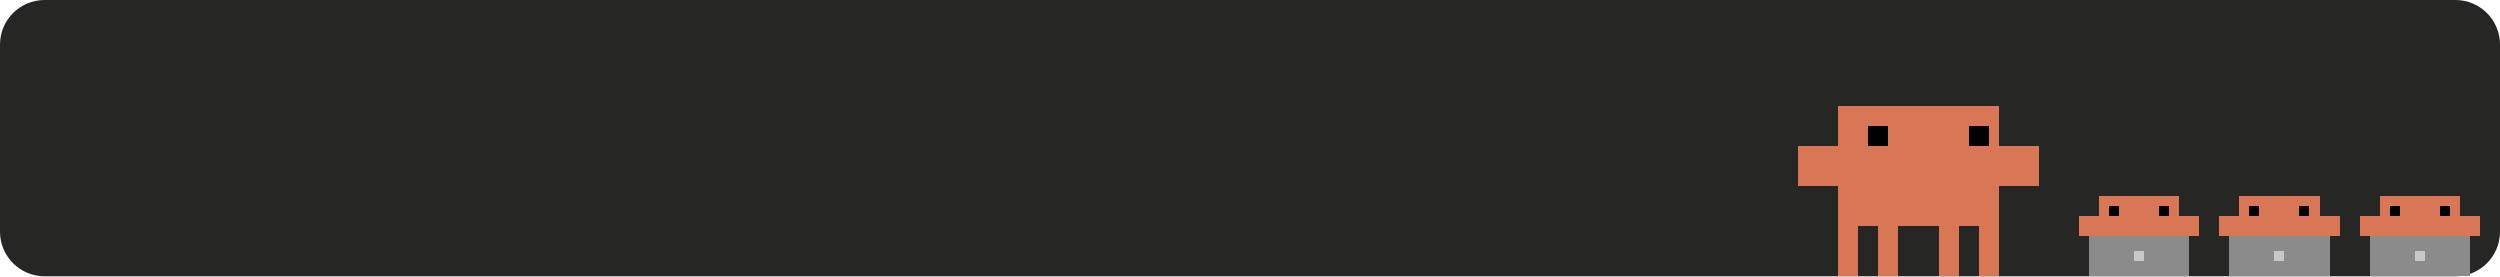
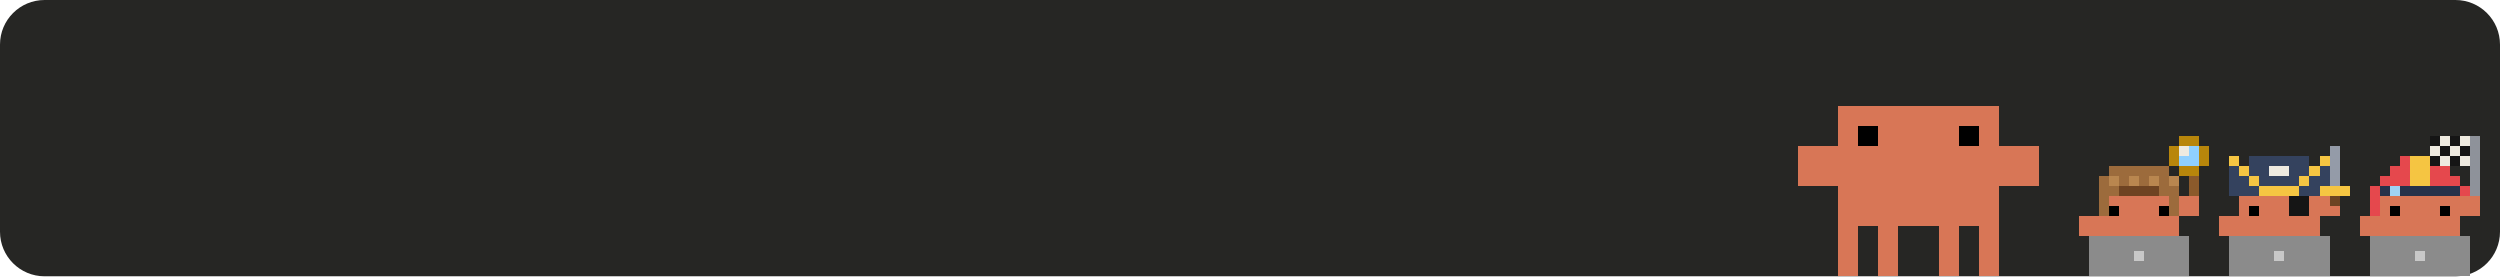
<svg xmlns="http://www.w3.org/2000/svg" width="561" height="62" viewBox="0 0 561 62">
  <rect width="561" height="62" rx="10" fill="#262624" />
  <svg width="100%" height="100%" shape-rendering="crispEdges">
    <svg x="100%" y="10.25" width="76.5" height="51.75" viewBox="0 0 34 23" overflow="visible">
-       <rect x="-12" y="15" width="8" height="2" fill="#D87656" />
-       <rect x="-11" y="16" width="1" height="1" fill="#000000" />
-       <rect x="-6" y="16" width="1" height="1" fill="#000000" />
+       <path fill="#D87656" d="M-12 15h8v2h-8z" />
+       <path fill="#000000" d="M-11 16h1v1h-1zM-6 16h1v1h-1z" />
      <g>
-         <rect x="-14" y="17" width="12" height="2" fill="#D87656" />
-         <animateTransform attributeName="transform" type="translate" values="0 0;0 -0.6" dur="0.32s" begin="-1.5s" calcMode="discrete" repeatCount="indefinite" />
+         <path fill="#D87656" d="M-14 17h10v2h-10z" />
+         <animateTransform attributeName="transform" type="translate" values="0 0;0 -0.6" dur="0.32s" begin="-3s" calcMode="discrete" repeatCount="indefinite" />
      </g>
-       <rect x="-12" y="19" width="8" height="2" fill="#D87656" />
-       <rect x="-12" y="21" width="1" height="2" fill="#D87656" />
-       <rect x="-10" y="21" width="1" height="2" fill="#D87656" />
-       <rect x="-7" y="21" width="1" height="2" fill="#D87656" />
-       <rect x="-5" y="21" width="1" height="2" fill="#D87656" />
-       <rect x="-13" y="19" width="10" height="4" fill="#8b8b8b" />
-       <rect x="-8.5" y="20.5" width="1" height="1" fill="#c8c8c8" />
-       <rect x="-26" y="15" width="8" height="2" fill="#D87656" />
-       <rect x="-25" y="16" width="1" height="1" fill="#000000" />
-       <rect x="-20" y="16" width="1" height="1" fill="#000000" />
+       <path fill="#D87656" d="M-4 15h2v2h-2zM-12 19h8v2h-8zM-12 21h1v2h-1zM-10 21h1v2h-1zM-7 21h1v2h-1zM-5 21h1v2h-1z" />
+       <path fill="#8b8b8b" d="M-13 19h10v4h-10z" />
+       <path fill="#c8c8c8" d="M-8.5 20.5h1v1h-1z" />
+       <path fill="#e5484d" d="M-10 11h4v1h-4zM-11 12h6v1h-6zM-12 13h8v1h-8zM-13 14h1v3h-1zM-4 14h1v1h-1z" />
+       <path fill="#f5c542" d="M-9 11h2v3h-2z" />
+       <path fill="#27324a" d="M-12 14h8v1h-8z" />
+       <path fill="#9fd3f5" d="M-11 14h1v1h-1z" />
+       <path fill="#8e929a" d="M-3 9h1v6h-1z" />
+       <rect x="-7" y="9" width="4" height="3" fill="#eeeae0">
+         <animate attributeName="fill" values="#eeeae0;#151515" dur="1.2s" begin="-3s" calcMode="discrete" repeatCount="indefinite" />
+       </rect>
+       <path fill="#151515" d="M-7 9h1v1h-1zM-5 9h1v1h-1zM-6 10h1v1h-1zM-4 10h1v1h-1zM-7 11h1v1h-1zM-5 11h1v1h-1z">
+         <animate attributeName="fill" values="#151515;#eeeae0" dur="1.2s" begin="-3s" calcMode="discrete" repeatCount="indefinite" />
+       </path>
+       <path fill="#D87656" d="M-26 15h8v2h-8z" />
+       <path fill="#000000" d="M-25 16h1v1h-1zM-20 16h1v1h-1z" />
      <g>
-         <rect x="-28" y="17" width="12" height="2" fill="#D87656" />
-         <animateTransform attributeName="transform" type="translate" values="0 0;0 -0.6" dur="0.32s" begin="-1.61s" calcMode="discrete" repeatCount="indefinite" />
+         <path fill="#D87656" d="M-28 17h10v2h-10z" />
+         <animateTransform attributeName="transform" type="translate" values="0 0;0 -0.6" dur="0.32s" begin="-3.11s" calcMode="discrete" repeatCount="indefinite" />
      </g>
-       <rect x="-26" y="19" width="8" height="2" fill="#D87656" />
-       <rect x="-26" y="21" width="1" height="2" fill="#D87656" />
-       <rect x="-24" y="21" width="1" height="2" fill="#D87656" />
-       <rect x="-21" y="21" width="1" height="2" fill="#D87656" />
-       <rect x="-19" y="21" width="1" height="2" fill="#D87656" />
-       <rect x="-27" y="19" width="10" height="4" fill="#8b8b8b" />
-       <rect x="-22.5" y="20.5" width="1" height="1" fill="#c8c8c8" />
-       <rect x="-40" y="15" width="8" height="2" fill="#D87656" />
-       <rect x="-39" y="16" width="1" height="1" fill="#000000" />
-       <rect x="-34" y="16" width="1" height="1" fill="#000000" />
+       <path fill="#D87656" d="M-18 15h2v2h-2zM-26 19h8v2h-8zM-26 21h1v2h-1zM-24 21h1v2h-1zM-21 21h1v2h-1zM-19 21h1v2h-1z" />
+       <path fill="#8b8b8b" d="M-27 19h10v4h-10z" />
+       <path fill="#c8c8c8" d="M-22.5 20.5h1v1h-1z" />
+       <path fill="#34425e" d="M-25 11h6v1h-6zM-27 12h10v3h-10z" />
+       <path fill="#eeeae0" d="M-23 12h2v1h-2z" />
+       <path fill="#f5c542" d="M-27 11h1v1h-1zM-18 11h1v1h-1zM-26 12h1v1h-1zM-19 12h1v1h-1zM-25 13h1v1h-1zM-20 13h1v1h-1zM-24 14h1v1h-1zM-23 14h1v1h-1zM-22 14h1v1h-1zM-21 14h1v1h-1z" />
+       <path fill="#151515" d="M-21 15h2v2h-2z" />
      <g>
-         <rect x="-42" y="17" width="12" height="2" fill="#D87656" />
-         <animateTransform attributeName="transform" type="translate" values="0 0;0 -0.6" dur="0.32s" begin="-1.72s" calcMode="discrete" repeatCount="indefinite" />
+         <path fill="#949ba8" d="M-17 10h1v4h-1z" />
+         <path fill="#f5c542" d="M-18 14h3v1h-3z" />
+         <path fill="#6b4423" d="M-17 15h1v1h-1z" />
+         <animateTransform attributeName="transform" type="translate" values="0 0;0 0;0 -1;0 0" dur="1.6s" begin="-3.11s" calcMode="discrete" repeatCount="indefinite" />
      </g>
-       <rect x="-40" y="19" width="8" height="2" fill="#D87656" />
-       <rect x="-40" y="21" width="1" height="2" fill="#D87656" />
-       <rect x="-38" y="21" width="1" height="2" fill="#D87656" />
-       <rect x="-35" y="21" width="1" height="2" fill="#D87656" />
-       <rect x="-33" y="21" width="1" height="2" fill="#D87656" />
-       <rect x="-41" y="19" width="10" height="4" fill="#8b8b8b" />
-       <rect x="-36.5" y="20.5" width="1" height="1" fill="#c8c8c8" />
+       <path fill="#D87656" d="M-40 15h8v2h-8z" />
+       <path fill="#000000" d="M-39 16h1v1h-1zM-34 16h1v1h-1z" />
+       <g>
+         <path fill="#D87656" d="M-42 17h10v2h-10z" />
+         <animateTransform attributeName="transform" type="translate" values="0 0;0 -0.6" dur="0.32s" begin="-3.22s" calcMode="discrete" repeatCount="indefinite" />
+       </g>
+       <path fill="#D87656" d="M-32 15h2v2h-2zM-40 19h8v2h-8zM-40 21h1v2h-1zM-38 21h1v2h-1zM-35 21h1v2h-1zM-33 21h1v2h-1z" />
+       <path fill="#8b8b8b" d="M-41 19h10v4h-10z" />
+       <path fill="#c8c8c8" d="M-36.5 20.5h1v1h-1z" />
+       <path fill="#9c6b3c" d="M-39 12h6v1h-6zM-40 13h8v2h-8zM-40 15h1v2h-1zM-33 15h1v2h-1z" />
+       <path fill="#b9864f" d="M-39 13h1v1h-1zM-37 13h1v1h-1zM-35 13h1v1h-1zM-33 13h1v1h-1z" />
+       <path fill="#6e4322" d="M-38 14h4v1h-4z" />
+       <g>
+         <path fill="#b8860b" d="M-32 9h2v1h-2zM-32 12h2v1h-2zM-33 10h1v2h-1zM-30 10h1v2h-1z" />
+         <path fill="#8fd0ff" d="M-32 10h2v2h-2z" />
+         <path fill="#eeeae0" d="M-32 10h1v1h-1z" />
+         <path fill="#8b5a2b" d="M-31 13h1v2h-1z" />
+         <animateTransform attributeName="transform" type="translate" values="0 0;1 0;1 1;0 1" dur="1.6s" begin="-3.22s" calcMode="discrete" repeatCount="indefinite" />
+       </g>
    </svg>
    <defs>
      <g id="clawd-sprite">
        <g transform="scale(2.25)">
          <g transform="translate(-80 0)">
-             <animateTransform attributeName="transform" type="translate" values="-80 0;-80 0;-129 0;-129 0;-211.6 0;-211.6 0;-105.2 0;-105.2 0;-80 0" keyTimes="0;0.089;0.195;0.309;0.489;0.615;0.846;0.945;1" dur="38.625s" begin="-1.5s" calcMode="linear" repeatCount="indefinite" />
+             <animateTransform attributeName="transform" type="translate" values="-80 0;-80 0;-217.2 0;-217.2 0;-124.8 0;-124.8 0;-204.6 0;-204.6 0;-80 0" keyTimes="0;0.051;0.289;0.361;0.521;0.577;0.715;0.784;1" dur="62.335s" begin="-3s" calcMode="linear" repeatCount="indefinite" />
            <g>
              <g visibility="visible">
-                 <animate attributeName="visibility" values="visible" keyTimes="0" dur="38.625s" begin="-1.5s" calcMode="discrete" repeatCount="indefinite" />
+                 <animate attributeName="visibility" values="visible" keyTimes="0" dur="62.335s" begin="-3s" calcMode="discrete" repeatCount="indefinite" />
                <g transform="translate(0 0)">
-                   <animateTransform attributeName="transform" type="translate" values="0 0" keyTimes="0" dur="38.625s" begin="-1.5s" calcMode="discrete" repeatCount="indefinite" />
+                   <animateTransform attributeName="transform" type="translate" values="0 0" keyTimes="0" dur="62.335s" begin="-3s" calcMode="discrete" repeatCount="indefinite" />
                  <g transform="translate(0 0)">
-                     <animateTransform attributeName="transform" type="translate" values="0 0;0 -1;0 0;0 -1;0 0;0 -1;0 0;0 -1;0 0;0 -1;0 0;0 -1;0 0;0 -1;0 0;0 -1;0 0;0 -1;0 0;0 -1;0 0;0 -1;0 0;0 -1;0 0;0 -1;0 0;0 -1;0 0;0 -1;0 0;0 -1;0 0;0 -1;0 0;0 -1;0 0;0 -1;0 0;0 -1;0 0;0 -1;0 0;0 -1;0 0;0 -1;0 0;0 -1;0 0;0 -1;0 0;0 -1;0 0;0 -1;0 0;0 -1;0 0;0 -1;0 0;0 -1;0 0;0 -1;0 0;0 -1;0 0;0 -1;0 0;0 -1;0 0;0 -1;0 0;0 -1;0 0;0 -1;0 0;0 -1;0 0;0 -1;0 0;0 -1;0 0;0 -1;0 0;0 -1;0 0;0 -1;0 0;0 -1;0 0;0 -1;0 0;0 -1;0 0;0 -1;0 0;0 -1;0 0;0 -1;0 0;0 -1;0 0;0 -1;0 0;0 -1;0 0;0 -1;0 0;0 -1;0 0;0 -1;0 0;0 -1;0 0;0 -1;0 0;0 -1;0 0;0 -1;0 0;0 -1;0 0;0 -1;0 0;0 -1;0 0;0 -1;0 0" keyTimes="0;0.089;0.093;0.098;0.103;0.107;0.112;0.117;0.121;0.126;0.131;0.135;0.14;0.145;0.149;0.154;0.159;0.163;0.168;0.173;0.177;0.182;0.187;0.191;0.195;0.309;0.314;0.319;0.323;0.328;0.333;0.337;0.342;0.347;0.351;0.356;0.361;0.365;0.37;0.374;0.379;0.384;0.388;0.393;0.398;0.402;0.407;0.412;0.416;0.421;0.426;0.43;0.435;0.44;0.444;0.449;0.454;0.458;0.463;0.468;0.472;0.477;0.482;0.486;0.489;0.615;0.619;0.624;0.629;0.633;0.638;0.643;0.647;0.652;0.657;0.661;0.666;0.67;0.675;0.68;0.684;0.689;0.694;0.698;0.703;0.708;0.712;0.717;0.722;0.726;0.731;0.736;0.74;0.745;0.75;0.754;0.759;0.764;0.768;0.773;0.778;0.782;0.787;0.792;0.796;0.801;0.806;0.81;0.815;0.82;0.824;0.829;0.834;0.838;0.843;0.945;0.95;0.955;0.959;0.964;0.969;0.973;0.978;0.983;0.987;0.992;0.997" dur="38.625s" begin="-1.5s" calcMode="discrete" repeatCount="indefinite" />
+                     <animateTransform attributeName="transform" type="translate" values="0 0;0 -1;0 0;0 -1;0 0;0 -1;0 0;0 -1;0 0;0 -1;0 0;0 -1;0 0;0 -1;0 0;0 -1;0 0;0 -1;0 0;0 -1;0 0;0 -1;0 0;0 -1;0 0;0 -1;0 0;0 -1;0 0;0 -1;0 0;0 -1;0 0;0 -1;0 0;0 -1;0 0;0 -1;0 0;0 -1;0 0;0 -1;0 0;0 -1;0 0;0 -1;0 0;0 -1;0 0;0 -1;0 0;0 -1;0 0;0 -1;0 0;0 -1;0 0;0 -1;0 0;0 -1;0 0;0 -1;0 0;0 -1;0 0;0 -1;0 0;0 -1;0 0;0 -1;0 0;0 -1;0 0;0 -1;0 0;0 -1;0 0;0 -1;0 0;0 -1;0 0;0 -1;0 0;0 -1;0 0;0 -1;0 0;0 -1;0 0;0 -1;0 0;0 -1;0 0;0 -1;0 0;0 -1;0 0;0 -1;0 0;0 -1;0 0;0 -1;0 0;0 -1;0 0;0 -1;0 0;0 -1;0 0;0 -1;0 0;0 -1;0 0;0 -1;0 0;0 -1;0 0;0 -1;0 0;0 -1;0 0;0 -1;0 0;0 -1;0 0;0 -1;0 0;0 -1;0 0;0 -1;0 0;0 -1;0 0;0 -1;0 0;0 -1;0 0;0 -1;0 0;0 -1;0 0;0 -1;0 0;0 -1;0 0;0 -1;0 0;0 -1;0 0;0 -1;0 0;0 -1;0 0;0 -1;0 0;0 -1;0 0;0 -1;0 0;0 -1;0 0;0 -1;0 0;0 -1;0 0;0 -1;0 0;0 -1;0 0;0 -1;0 0;0 -1;0 0;0 -1;0 0;0 -1;0 0;0 -1;0 0;0 -1;0 0;0 -1;0 0;0 -1;0 0;0 -1;0 0;0 -1;0 0;0 -1;0 0;0 -1;0 0;0 -1;0 0;0 -1;0 0;0 -1;0 0;0 -1;0 0;0 -1;0 0;0 -1;0 0;0 -1;0 0;0 -1;0 0;0 -1;0 0;0 -1;0 0;0 -1;0 0;0 -1;0 0;0 -1;0 0;0 -1;0 0;0 -1;0 0;0 -1;0 0;0 -1;0 0;0 -1;0 0;0 -1;0 0;0 -1;0 0;0 -1;0 0;0 -1;0 0;0 -1;0 0;0 -1;0 0;0 -1;0 0;0 -1;0 0;0 -1;0 0;0 -1;0 0;0 -1;0 0;0 -1;0 0;0 -1;0 0;0 -1;0 0;0 -1;0 0;0 -1;0 0;0 -1;0 0;0 -1" keyTimes="0;0.051;0.054;0.057;0.06;0.063;0.065;0.068;0.071;0.074;0.077;0.08;0.083;0.086;0.089;0.091;0.094;0.097;0.1;0.103;0.106;0.109;0.112;0.115;0.117;0.12;0.123;0.126;0.129;0.132;0.135;0.138;0.141;0.143;0.146;0.149;0.152;0.155;0.158;0.161;0.164;0.167;0.169;0.172;0.175;0.178;0.181;0.184;0.187;0.19;0.193;0.195;0.198;0.201;0.204;0.207;0.21;0.213;0.216;0.219;0.221;0.224;0.227;0.23;0.233;0.236;0.239;0.242;0.245;0.247;0.25;0.253;0.256;0.259;0.262;0.265;0.268;0.271;0.273;0.276;0.279;0.282;0.285;0.288;0.289;0.361;0.363;0.366;0.369;0.372;0.375;0.378;0.381;0.384;0.387;0.389;0.392;0.395;0.398;0.401;0.404;0.407;0.41;0.413;0.415;0.418;0.421;0.424;0.427;0.43;0.433;0.436;0.439;0.441;0.444;0.447;0.45;0.453;0.456;0.459;0.462;0.465;0.467;0.47;0.473;0.476;0.479;0.482;0.485;0.488;0.491;0.493;0.496;0.499;0.502;0.505;0.508;0.511;0.514;0.517;0.519;0.577;0.579;0.582;0.585;0.588;0.591;0.594;0.597;0.6;0.603;0.605;0.608;0.611;0.614;0.617;0.62;0.623;0.626;0.629;0.631;0.634;0.637;0.64;0.643;0.646;0.649;0.652;0.655;0.657;0.66;0.663;0.666;0.669;0.672;0.675;0.678;0.681;0.683;0.686;0.689;0.692;0.695;0.698;0.701;0.704;0.707;0.709;0.712;0.784;0.787;0.79;0.793;0.796;0.799;0.801;0.804;0.807;0.81;0.813;0.816;0.819;0.822;0.825;0.827;0.83;0.833;0.836;0.839;0.842;0.845;0.848;0.851;0.853;0.856;0.859;0.862;0.865;0.868;0.871;0.874;0.877;0.879;0.882;0.885;0.888;0.891;0.894;0.897;0.9;0.903;0.905;0.908;0.911;0.914;0.917;0.92;0.923;0.926;0.929;0.931;0.934;0.937;0.94;0.943;0.946;0.949;0.952;0.955;0.957;0.96;0.963;0.966;0.969;0.972;0.975;0.978;0.981;0.983;0.986;0.989;0.992;0.995;0.998" dur="62.335s" begin="-3s" calcMode="discrete" repeatCount="indefinite" />
                    <rect x="14" y="17" width="2" height="6" fill="#D87656" />
                    <rect x="24" y="17" width="2" height="6" fill="#D87656" />
                  </g>
                  <g transform="translate(0 0)">
-                     <animateTransform attributeName="transform" type="translate" values="0 0;0 -1;0 0;0 -1;0 0;0 -1;0 0;0 -1;0 0;0 -1;0 0;0 -1;0 0;0 -1;0 0;0 -1;0 0;0 -1;0 0;0 -1;0 0;0 -1;0 0;0 -1;0 0;0 -1;0 0;0 -1;0 0;0 -1;0 0;0 -1;0 0;0 -1;0 0;0 -1;0 0;0 -1;0 0;0 -1;0 0;0 -1;0 0;0 -1;0 0;0 -1;0 0;0 -1;0 0;0 -1;0 0;0 -1;0 0;0 -1;0 0;0 -1;0 0;0 -1;0 0;0 -1;0 0;0 -1;0 0;0 -1;0 0;0 -1;0 0;0 -1;0 0;0 -1;0 0;0 -1;0 0;0 -1;0 0;0 -1;0 0;0 -1;0 0;0 -1;0 0;0 -1;0 0;0 -1;0 0;0 -1;0 0;0 -1;0 0;0 -1;0 0;0 -1;0 0;0 -1;0 0;0 -1;0 0;0 -1;0 0;0 -1;0 0;0 -1;0 0;0 -1;0 0;0 -1;0 0;0 -1;0 0;0 -1;0 0;0 -1;0 0;0 -1;0 0;0 -1;0 0;0 -1;0 0;0 -1;0 0;0 -1" keyTimes="0;0.093;0.098;0.103;0.107;0.112;0.117;0.121;0.126;0.131;0.135;0.14;0.145;0.149;0.154;0.159;0.163;0.168;0.173;0.177;0.182;0.187;0.191;0.314;0.319;0.323;0.328;0.333;0.337;0.342;0.347;0.351;0.356;0.361;0.365;0.37;0.374;0.379;0.384;0.388;0.393;0.398;0.402;0.407;0.412;0.416;0.421;0.426;0.43;0.435;0.44;0.444;0.449;0.454;0.458;0.463;0.468;0.472;0.477;0.482;0.486;0.619;0.624;0.629;0.633;0.638;0.643;0.647;0.652;0.657;0.661;0.666;0.67;0.675;0.68;0.684;0.689;0.694;0.698;0.703;0.708;0.712;0.717;0.722;0.726;0.731;0.736;0.74;0.745;0.75;0.754;0.759;0.764;0.768;0.773;0.778;0.782;0.787;0.792;0.796;0.801;0.806;0.81;0.815;0.82;0.824;0.829;0.834;0.838;0.843;0.846;0.95;0.955;0.959;0.964;0.969;0.973;0.978;0.983;0.987;0.992;0.997" dur="38.625s" begin="-1.5s" calcMode="discrete" repeatCount="indefinite" />
+                     <animateTransform attributeName="transform" type="translate" values="0 0;0 -1;0 0;0 -1;0 0;0 -1;0 0;0 -1;0 0;0 -1;0 0;0 -1;0 0;0 -1;0 0;0 -1;0 0;0 -1;0 0;0 -1;0 0;0 -1;0 0;0 -1;0 0;0 -1;0 0;0 -1;0 0;0 -1;0 0;0 -1;0 0;0 -1;0 0;0 -1;0 0;0 -1;0 0;0 -1;0 0;0 -1;0 0;0 -1;0 0;0 -1;0 0;0 -1;0 0;0 -1;0 0;0 -1;0 0;0 -1;0 0;0 -1;0 0;0 -1;0 0;0 -1;0 0;0 -1;0 0;0 -1;0 0;0 -1;0 0;0 -1;0 0;0 -1;0 0;0 -1;0 0;0 -1;0 0;0 -1;0 0;0 -1;0 0;0 -1;0 0;0 -1;0 0;0 -1;0 0;0 -1;0 0;0 -1;0 0;0 -1;0 0;0 -1;0 0;0 -1;0 0;0 -1;0 0;0 -1;0 0;0 -1;0 0;0 -1;0 0;0 -1;0 0;0 -1;0 0;0 -1;0 0;0 -1;0 0;0 -1;0 0;0 -1;0 0;0 -1;0 0;0 -1;0 0;0 -1;0 0;0 -1;0 0;0 -1;0 0;0 -1;0 0;0 -1;0 0;0 -1;0 0;0 -1;0 0;0 -1;0 0;0 -1;0 0;0 -1;0 0;0 -1;0 0;0 -1;0 0;0 -1;0 0;0 -1;0 0;0 -1;0 0;0 -1;0 0;0 -1;0 0;0 -1;0 0;0 -1;0 0;0 -1;0 0;0 -1;0 0;0 -1;0 0;0 -1;0 0;0 -1;0 0;0 -1;0 0;0 -1;0 0;0 -1;0 0;0 -1;0 0;0 -1;0 0;0 -1;0 0;0 -1;0 0;0 -1;0 0;0 -1;0 0;0 -1;0 0;0 -1;0 0;0 -1;0 0;0 -1;0 0;0 -1;0 0;0 -1;0 0;0 -1;0 0;0 -1;0 0;0 -1;0 0;0 -1;0 0;0 -1;0 0;0 -1;0 0;0 -1;0 0;0 -1;0 0;0 -1;0 0;0 -1;0 0;0 -1;0 0;0 -1;0 0;0 -1;0 0;0 -1;0 0;0 -1;0 0;0 -1;0 0;0 -1;0 0;0 -1;0 0;0 -1;0 0;0 -1;0 0;0 -1;0 0;0 -1;0 0;0 -1;0 0;0 -1;0 0;0 -1;0 0;0 -1;0 0;0 -1;0 0;0 -1;0 0;0 -1;0 0;0 -1;0 0;0 -1;0 0;0 -1;0 0" keyTimes="0;0.054;0.057;0.06;0.063;0.065;0.068;0.071;0.074;0.077;0.08;0.083;0.086;0.089;0.091;0.094;0.097;0.1;0.103;0.106;0.109;0.112;0.115;0.117;0.12;0.123;0.126;0.129;0.132;0.135;0.138;0.141;0.143;0.146;0.149;0.152;0.155;0.158;0.161;0.164;0.167;0.169;0.172;0.175;0.178;0.181;0.184;0.187;0.19;0.193;0.195;0.198;0.201;0.204;0.207;0.21;0.213;0.216;0.219;0.221;0.224;0.227;0.23;0.233;0.236;0.239;0.242;0.245;0.247;0.25;0.253;0.256;0.259;0.262;0.265;0.268;0.271;0.273;0.276;0.279;0.282;0.285;0.288;0.363;0.366;0.369;0.372;0.375;0.378;0.381;0.384;0.387;0.389;0.392;0.395;0.398;0.401;0.404;0.407;0.41;0.413;0.415;0.418;0.421;0.424;0.427;0.43;0.433;0.436;0.439;0.441;0.444;0.447;0.45;0.453;0.456;0.459;0.462;0.465;0.467;0.47;0.473;0.476;0.479;0.482;0.485;0.488;0.491;0.493;0.496;0.499;0.502;0.505;0.508;0.511;0.514;0.517;0.519;0.521;0.579;0.582;0.585;0.588;0.591;0.594;0.597;0.6;0.603;0.605;0.608;0.611;0.614;0.617;0.62;0.623;0.626;0.629;0.631;0.634;0.637;0.64;0.643;0.646;0.649;0.652;0.655;0.657;0.66;0.663;0.666;0.669;0.672;0.675;0.678;0.681;0.683;0.686;0.689;0.692;0.695;0.698;0.701;0.704;0.707;0.709;0.712;0.715;0.787;0.79;0.793;0.796;0.799;0.801;0.804;0.807;0.81;0.813;0.816;0.819;0.822;0.825;0.827;0.83;0.833;0.836;0.839;0.842;0.845;0.848;0.851;0.853;0.856;0.859;0.862;0.865;0.868;0.871;0.874;0.877;0.879;0.882;0.885;0.888;0.891;0.894;0.897;0.9;0.903;0.905;0.908;0.911;0.914;0.917;0.92;0.923;0.926;0.929;0.931;0.934;0.937;0.94;0.943;0.946;0.949;0.952;0.955;0.957;0.96;0.963;0.966;0.969;0.972;0.975;0.978;0.981;0.983;0.986;0.989;0.992;0.995;0.998" dur="62.335s" begin="-3s" calcMode="discrete" repeatCount="indefinite" />
                    <rect x="18" y="17" width="2" height="6" fill="#D87656" />
                    <rect x="28" y="17" width="2" height="6" fill="#D87656" />
                  </g>
                  <g transform="translate(0 -1)">
-                     <animateTransform attributeName="transform" type="translate" values="0 0;0 -1;0 0;0 -1;0 0;0 -1;0 0;0 -1;0 0;0 -1;0 0;0 -1;0 0;0 -1;0 0;0 -1;0 0;0 -1;0 0;0 -1;0 0;0 -1;0 0;0 -1;0 0;0 -1;0 0;0 -1;0 0;0 -1;0 0;0 -1;0 0;0 -1;0 0;0 -1;0 0;0 -1;0 0;0 -1;0 0;0 -1;0 0;0 -1;0 0;0 -1;0 0;0 -1;0 0;0 -1;0 0;0 -1;0 0;0 -1;0 0;0 -1;0 0;0 -1;0 0;0 -1;0 0;0 -1;0 0;0 -1;0 0;0 -1;0 0;0 -1;0 0;0 -1;0 0;0 -1;0 0;0 -1;0 0;0 -1;0 0;0 -1;0 0;0 -1;0 0;0 -1;0 0;0 -1;0 0;0 -1;0 0;0 -1;0 0;0 -1;0 0;0 -1;0 0;0 -1;0 0;0 -1;0 0;0 -1;0 0;0 -1;0 0;0 -1;0 0;0 -1;0 0;0 -1;0 0;0 -1;0 0;0 -1;0 0;0 -1;0 0;0 -1;0 0;0 -1;0 0;0 -1;0 0;0 -1;0 0;0 -1;0 0;0 -1;0 0;0 -1;0 0;0 -1;0 0;0 -1;0 0;0 -1;0 0;0 -1;0 0;0 -1;0 0;0 -1;0 0" keyTimes="0;0.026;0.052;0.078;0.093;0.098;0.103;0.107;0.112;0.117;0.121;0.126;0.131;0.135;0.14;0.145;0.149;0.154;0.159;0.163;0.168;0.173;0.177;0.182;0.187;0.191;0.195;0.221;0.247;0.273;0.299;0.309;0.314;0.319;0.323;0.328;0.333;0.337;0.342;0.347;0.351;0.356;0.361;0.365;0.37;0.374;0.379;0.384;0.388;0.393;0.398;0.402;0.407;0.412;0.416;0.421;0.426;0.43;0.435;0.44;0.444;0.449;0.454;0.458;0.463;0.468;0.472;0.477;0.482;0.486;0.489;0.514;0.54;0.566;0.592;0.615;0.619;0.624;0.629;0.633;0.638;0.643;0.647;0.652;0.657;0.661;0.666;0.67;0.675;0.68;0.684;0.689;0.694;0.698;0.703;0.708;0.712;0.717;0.722;0.726;0.731;0.736;0.74;0.745;0.75;0.754;0.759;0.764;0.768;0.773;0.778;0.782;0.787;0.792;0.796;0.801;0.806;0.81;0.815;0.82;0.824;0.829;0.834;0.838;0.843;0.872;0.897;0.923;0.95;0.955;0.959;0.964;0.969;0.973;0.978;0.983;0.987;0.992;0.997" dur="38.625s" begin="-1.5s" calcMode="discrete" repeatCount="indefinite" />
+                     <animateTransform attributeName="transform" type="translate" values="0 0;0 -1;0 0;0 -1;0 0;0 -1;0 0;0 -1;0 0;0 -1;0 0;0 -1;0 0;0 -1;0 0;0 -1;0 0;0 -1;0 0;0 -1;0 0;0 -1;0 0;0 -1;0 0;0 -1;0 0;0 -1;0 0;0 -1;0 0;0 -1;0 0;0 -1;0 0;0 -1;0 0;0 -1;0 0;0 -1;0 0;0 -1;0 0;0 -1;0 0;0 -1;0 0;0 -1;0 0;0 -1;0 0;0 -1;0 0;0 -1;0 0;0 -1;0 0;0 -1;0 0;0 -1;0 0;0 -1;0 0;0 -1;0 0;0 -1;0 0;0 -1;0 0;0 -1;0 0;0 -1;0 0;0 -1;0 0;0 -1;0 0;0 -1;0 0;0 -1;0 0;0 -1;0 0;0 -1;0 0;0 -1;0 0;0 -1;0 0;0 -1;0 0;0 -1;0 0;0 -1;0 0;0 -1;0 0;0 -1;0 0;0 -1;0 0;0 -1;0 0;0 -1;0 0;0 -1;0 0;0 -1;0 0;0 -1;0 0;0 -1;0 0;0 -1;0 0;0 -1;0 0;0 -1;0 0;0 -1;0 0;0 -1;0 0;0 -1;0 0;0 -1;0 0;0 -1;0 0;0 -1;0 0;0 -1;0 0;0 -1;0 0;0 -1;0 0;0 -1;0 0;0 -1;0 0;0 -1;0 0;0 -1;0 0;0 -1;0 0;0 -1;0 0;0 -1;0 0;0 -1;0 0;0 -1;0 0;0 -1;0 0;0 -1;0 0;0 -1;0 0;0 -1;0 0;0 -1;0 0;0 -1;0 0;0 -1;0 0;0 -1;0 0;0 -1;0 0;0 -1;0 0;0 -1;0 0;0 -1;0 0;0 -1;0 0;0 -1;0 0;0 -1;0 0;0 -1;0 0;0 -1;0 0;0 -1;0 0;0 -1;0 0;0 -1;0 0;0 -1;0 0;0 -1;0 0;0 -1;0 0;0 -1;0 0;0 -1;0 0;0 -1;0 0;0 -1;0 0;0 -1;0 0;0 -1;0 0;0 -1;0 0;0 -1;0 0;0 -1;0 0;0 -1;0 0;0 -1;0 0;0 -1;0 0;0 -1;0 0;0 -1;0 0;0 -1;0 0;0 -1;0 0;0 -1;0 0;0 -1;0 0;0 -1;0 0;0 -1;0 0;0 -1;0 0;0 -1;0 0;0 -1;0 0;0 -1;0 0;0 -1;0 0;0 -1;0 0;0 -1;0 0;0 -1;0 0;0 -1;0 0;0 -1;0 0;0 -1;0 0;0 -1;0 0;0 -1;0 0;0 -1;0 0;0 -1;0 0;0 -1;0 0;0 -1;0 0;0 -1" keyTimes="0;0.016;0.032;0.048;0.054;0.057;0.06;0.063;0.065;0.068;0.071;0.074;0.077;0.08;0.083;0.086;0.089;0.091;0.094;0.097;0.1;0.103;0.106;0.109;0.112;0.115;0.117;0.12;0.123;0.126;0.129;0.132;0.135;0.138;0.141;0.143;0.146;0.149;0.152;0.155;0.158;0.161;0.164;0.167;0.169;0.172;0.175;0.178;0.181;0.184;0.187;0.19;0.193;0.195;0.198;0.201;0.204;0.207;0.21;0.213;0.216;0.219;0.221;0.224;0.227;0.23;0.233;0.236;0.239;0.242;0.245;0.247;0.25;0.253;0.256;0.259;0.262;0.265;0.268;0.271;0.273;0.276;0.279;0.282;0.285;0.288;0.289;0.305;0.321;0.337;0.353;0.361;0.363;0.366;0.369;0.372;0.375;0.378;0.381;0.384;0.387;0.389;0.392;0.395;0.398;0.401;0.404;0.407;0.41;0.413;0.415;0.418;0.421;0.424;0.427;0.43;0.433;0.436;0.439;0.441;0.444;0.447;0.45;0.453;0.456;0.459;0.462;0.465;0.467;0.47;0.473;0.476;0.479;0.482;0.485;0.488;0.491;0.493;0.496;0.499;0.502;0.505;0.508;0.511;0.514;0.517;0.519;0.537;0.553;0.569;0.579;0.582;0.585;0.588;0.591;0.594;0.597;0.6;0.603;0.605;0.608;0.611;0.614;0.617;0.62;0.623;0.626;0.629;0.631;0.634;0.637;0.64;0.643;0.646;0.649;0.652;0.655;0.657;0.66;0.663;0.666;0.669;0.672;0.675;0.678;0.681;0.683;0.686;0.689;0.692;0.695;0.698;0.701;0.704;0.707;0.709;0.712;0.731;0.747;0.763;0.779;0.784;0.787;0.79;0.793;0.796;0.799;0.801;0.804;0.807;0.81;0.813;0.816;0.819;0.822;0.825;0.827;0.83;0.833;0.836;0.839;0.842;0.845;0.848;0.851;0.853;0.856;0.859;0.862;0.865;0.868;0.871;0.874;0.877;0.879;0.882;0.885;0.888;0.891;0.894;0.897;0.9;0.903;0.905;0.908;0.911;0.914;0.917;0.92;0.923;0.926;0.929;0.931;0.934;0.937;0.94;0.943;0.946;0.949;0.952;0.955;0.957;0.96;0.963;0.966;0.969;0.972;0.975;0.978;0.981;0.983;0.986;0.989;0.992;0.995;0.998" dur="62.335s" begin="-3s" calcMode="discrete" repeatCount="indefinite" />
                    <g visibility="visible">
-                       <animate attributeName="visibility" values="visible" keyTimes="0" dur="38.625s" begin="-1.5s" calcMode="discrete" repeatCount="indefinite" />
+                       <animate attributeName="visibility" values="visible" keyTimes="0" dur="62.335s" begin="-3s" calcMode="discrete" repeatCount="indefinite" />
                      <rect x="14" y="7" width="16" height="4" fill="#D87656" />
                      <rect x="10" y="11" width="24" height="4" fill="#D87656" />
                      <rect x="14" y="15" width="16" height="4" fill="#D87656" />
                    </g>
-                     <g transform="translate(1 0)">
-                       <animateTransform attributeName="transform" type="translate" values="0 0;1 0;0 0;-1 0;0 0;-1 0;0 0;1 0;0 0;-1 0;0 0;-1 0;0 0;1 0;0 0;-1 0;0 0;1 0;0 0;1 0;0 0;-1 0;0 0;1 0" keyTimes="0;0.031;0.044;0.062;0.075;0.089;0.195;0.235;0.252;0.275;0.292;0.309;0.489;0.533;0.552;0.577;0.596;0.615;0.846;0.88;0.895;0.915;0.93;0.945" dur="38.625s" begin="-1.5s" calcMode="discrete" repeatCount="indefinite" />
+                     <g transform="translate(0 0)">
+                       <animateTransform attributeName="transform" type="translate" values="0 0;1 0;0 0;-1 0;0 0;-1 0;0 0;1 0;0 0;-1 0;0 0;1 0;0 0;1 0;0 0;-1 0;0 0;-1 0;0 0;1 0;0 0;-1 0;0 0;1 0" keyTimes="0;0.018;0.026;0.036;0.043;0.051;0.289;0.314;0.325;0.339;0.35;0.361;0.521;0.54;0.549;0.56;0.568;0.577;0.715;0.739;0.749;0.763;0.774;0.784" dur="62.335s" begin="-3s" calcMode="discrete" repeatCount="indefinite" />
                      <g visibility="visible">
-                         <animate attributeName="visibility" values="visible" keyTimes="0" dur="38.625s" begin="-1.5s" calcMode="discrete" repeatCount="indefinite" />
+                         <animate attributeName="visibility" values="visible" keyTimes="0" dur="62.335s" begin="-3s" calcMode="discrete" repeatCount="indefinite" />
                        <rect x="16" y="9" width="2" height="2" fill="#000000">
-                           <animate attributeName="height" values="2;1;2" keyTimes="0;0.95;0.985" dur="4s" calcMode="discrete" repeatCount="indefinite" begin="-1.5s" />
-                           <animate attributeName="y" values="9;10;9" keyTimes="0;0.95;0.985" dur="4s" calcMode="discrete" repeatCount="indefinite" begin="-1.5s" />
+                           <animate attributeName="height" values="2;1;2" keyTimes="0;0.95;0.985" dur="4s" calcMode="discrete" repeatCount="indefinite" begin="-3s" />
+                           <animate attributeName="y" values="9;10;9" keyTimes="0;0.95;0.985" dur="4s" calcMode="discrete" repeatCount="indefinite" begin="-3s" />
                        </rect>
                        <rect x="26" y="9" width="2" height="2" fill="#000000">
-                           <animate attributeName="height" values="2;1;2" keyTimes="0;0.95;0.985" dur="4s" calcMode="discrete" repeatCount="indefinite" begin="-1.5s" />
-                           <animate attributeName="y" values="9;10;9" keyTimes="0;0.95;0.985" dur="4s" calcMode="discrete" repeatCount="indefinite" begin="-1.5s" />
+                           <animate attributeName="height" values="2;1;2" keyTimes="0;0.95;0.985" dur="4s" calcMode="discrete" repeatCount="indefinite" begin="-3s" />
+                           <animate attributeName="y" values="9;10;9" keyTimes="0;0.95;0.985" dur="4s" calcMode="discrete" repeatCount="indefinite" begin="-3s" />
                        </rect>
                      </g>
                    </g>
                  </g>
                </g>
              </g>
            </g>
          </g>
        </g>
      </g>
    </defs>
    <use href="#clawd-sprite" x="100%" y="10.25" />
  </svg>
</svg>
